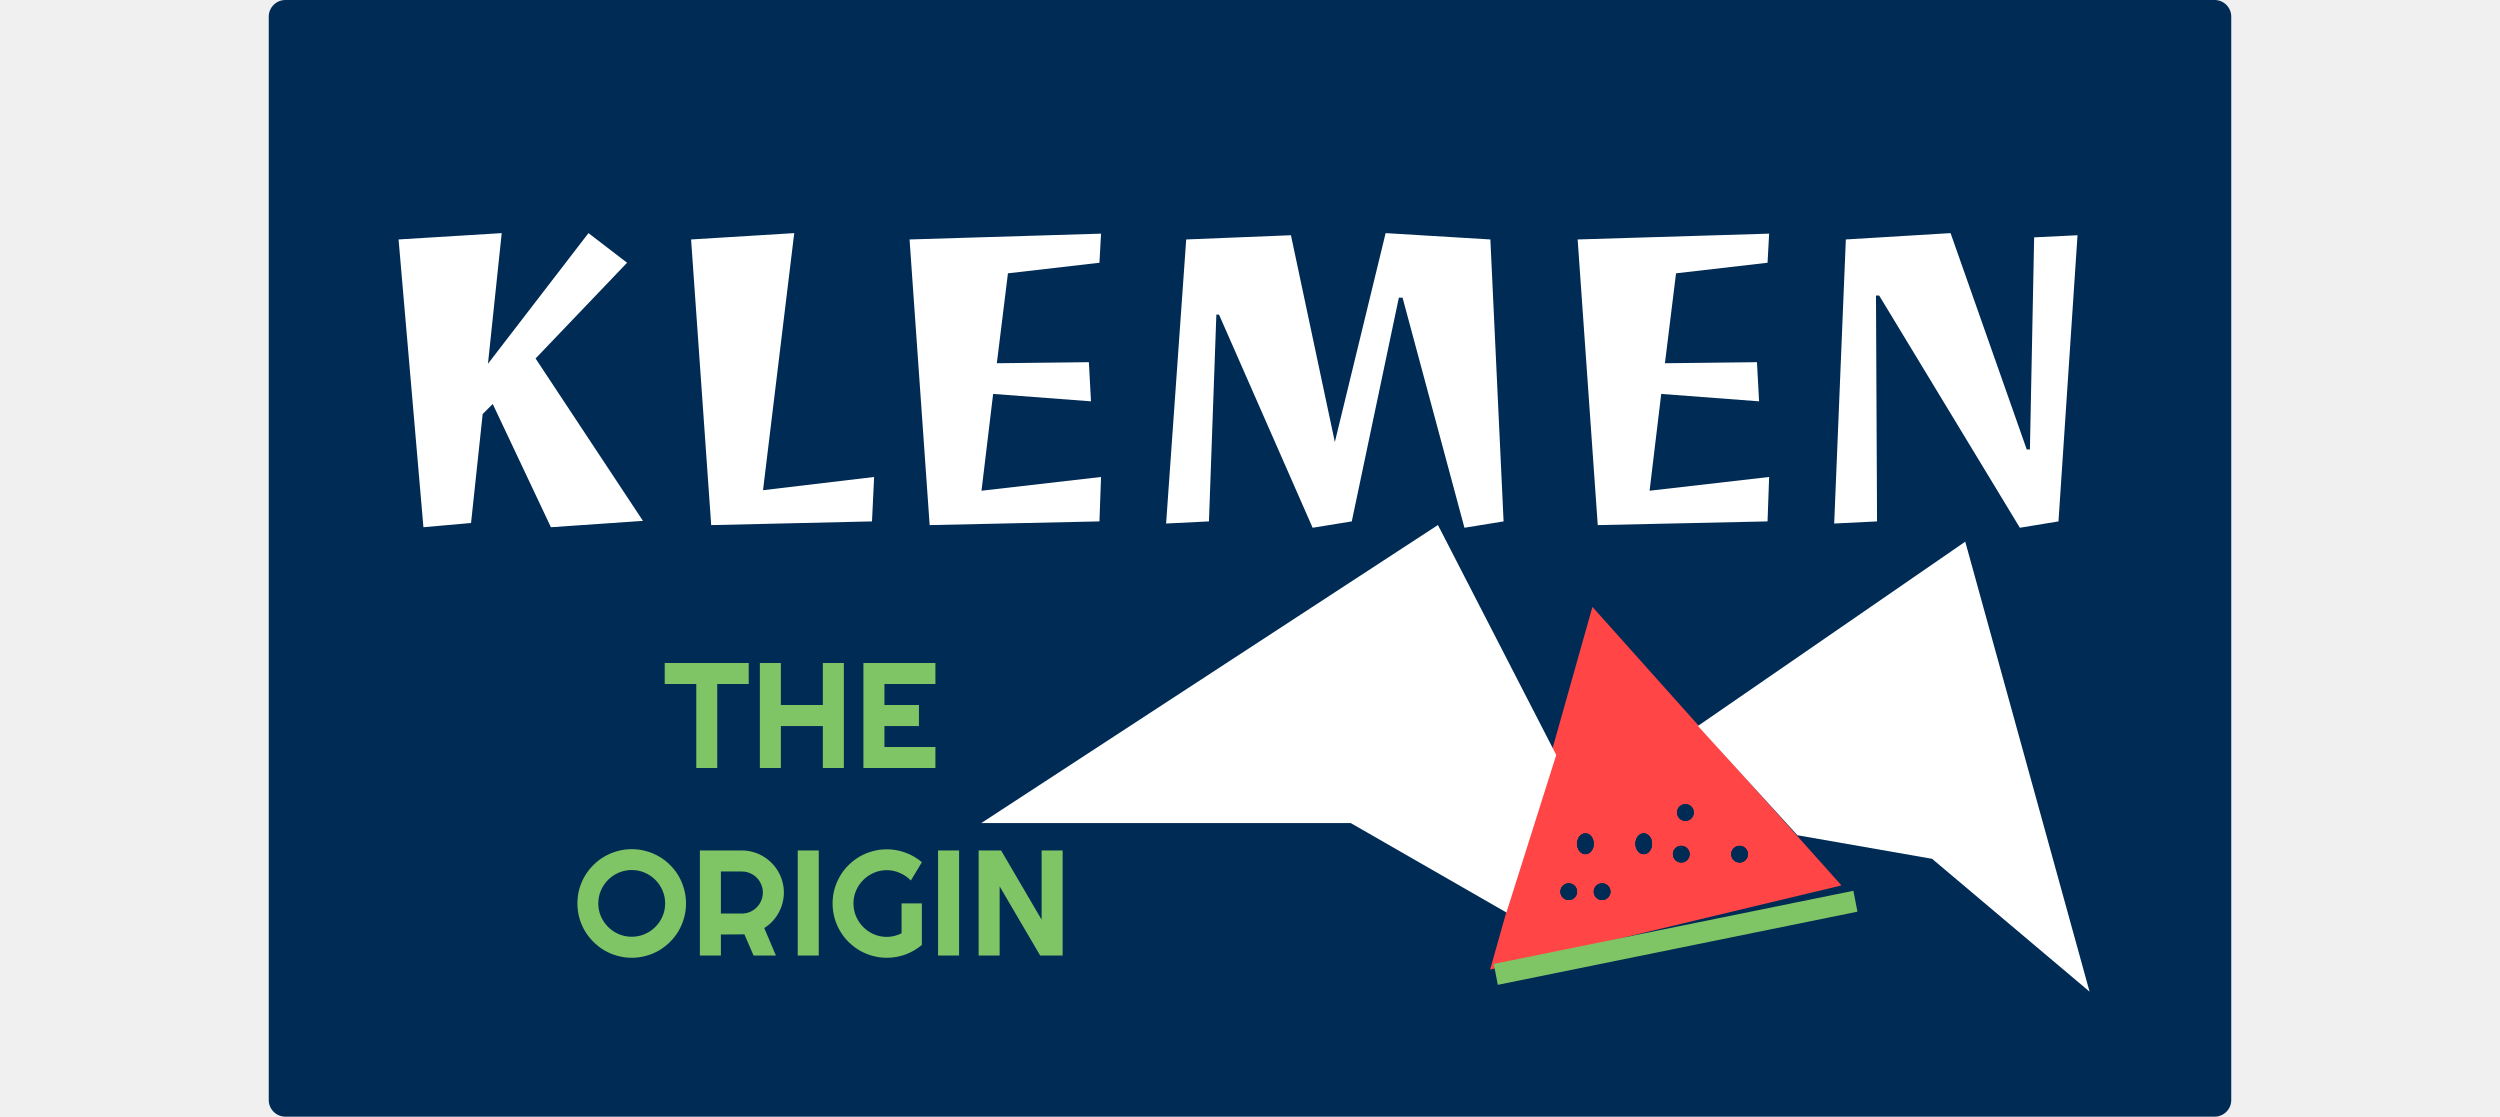
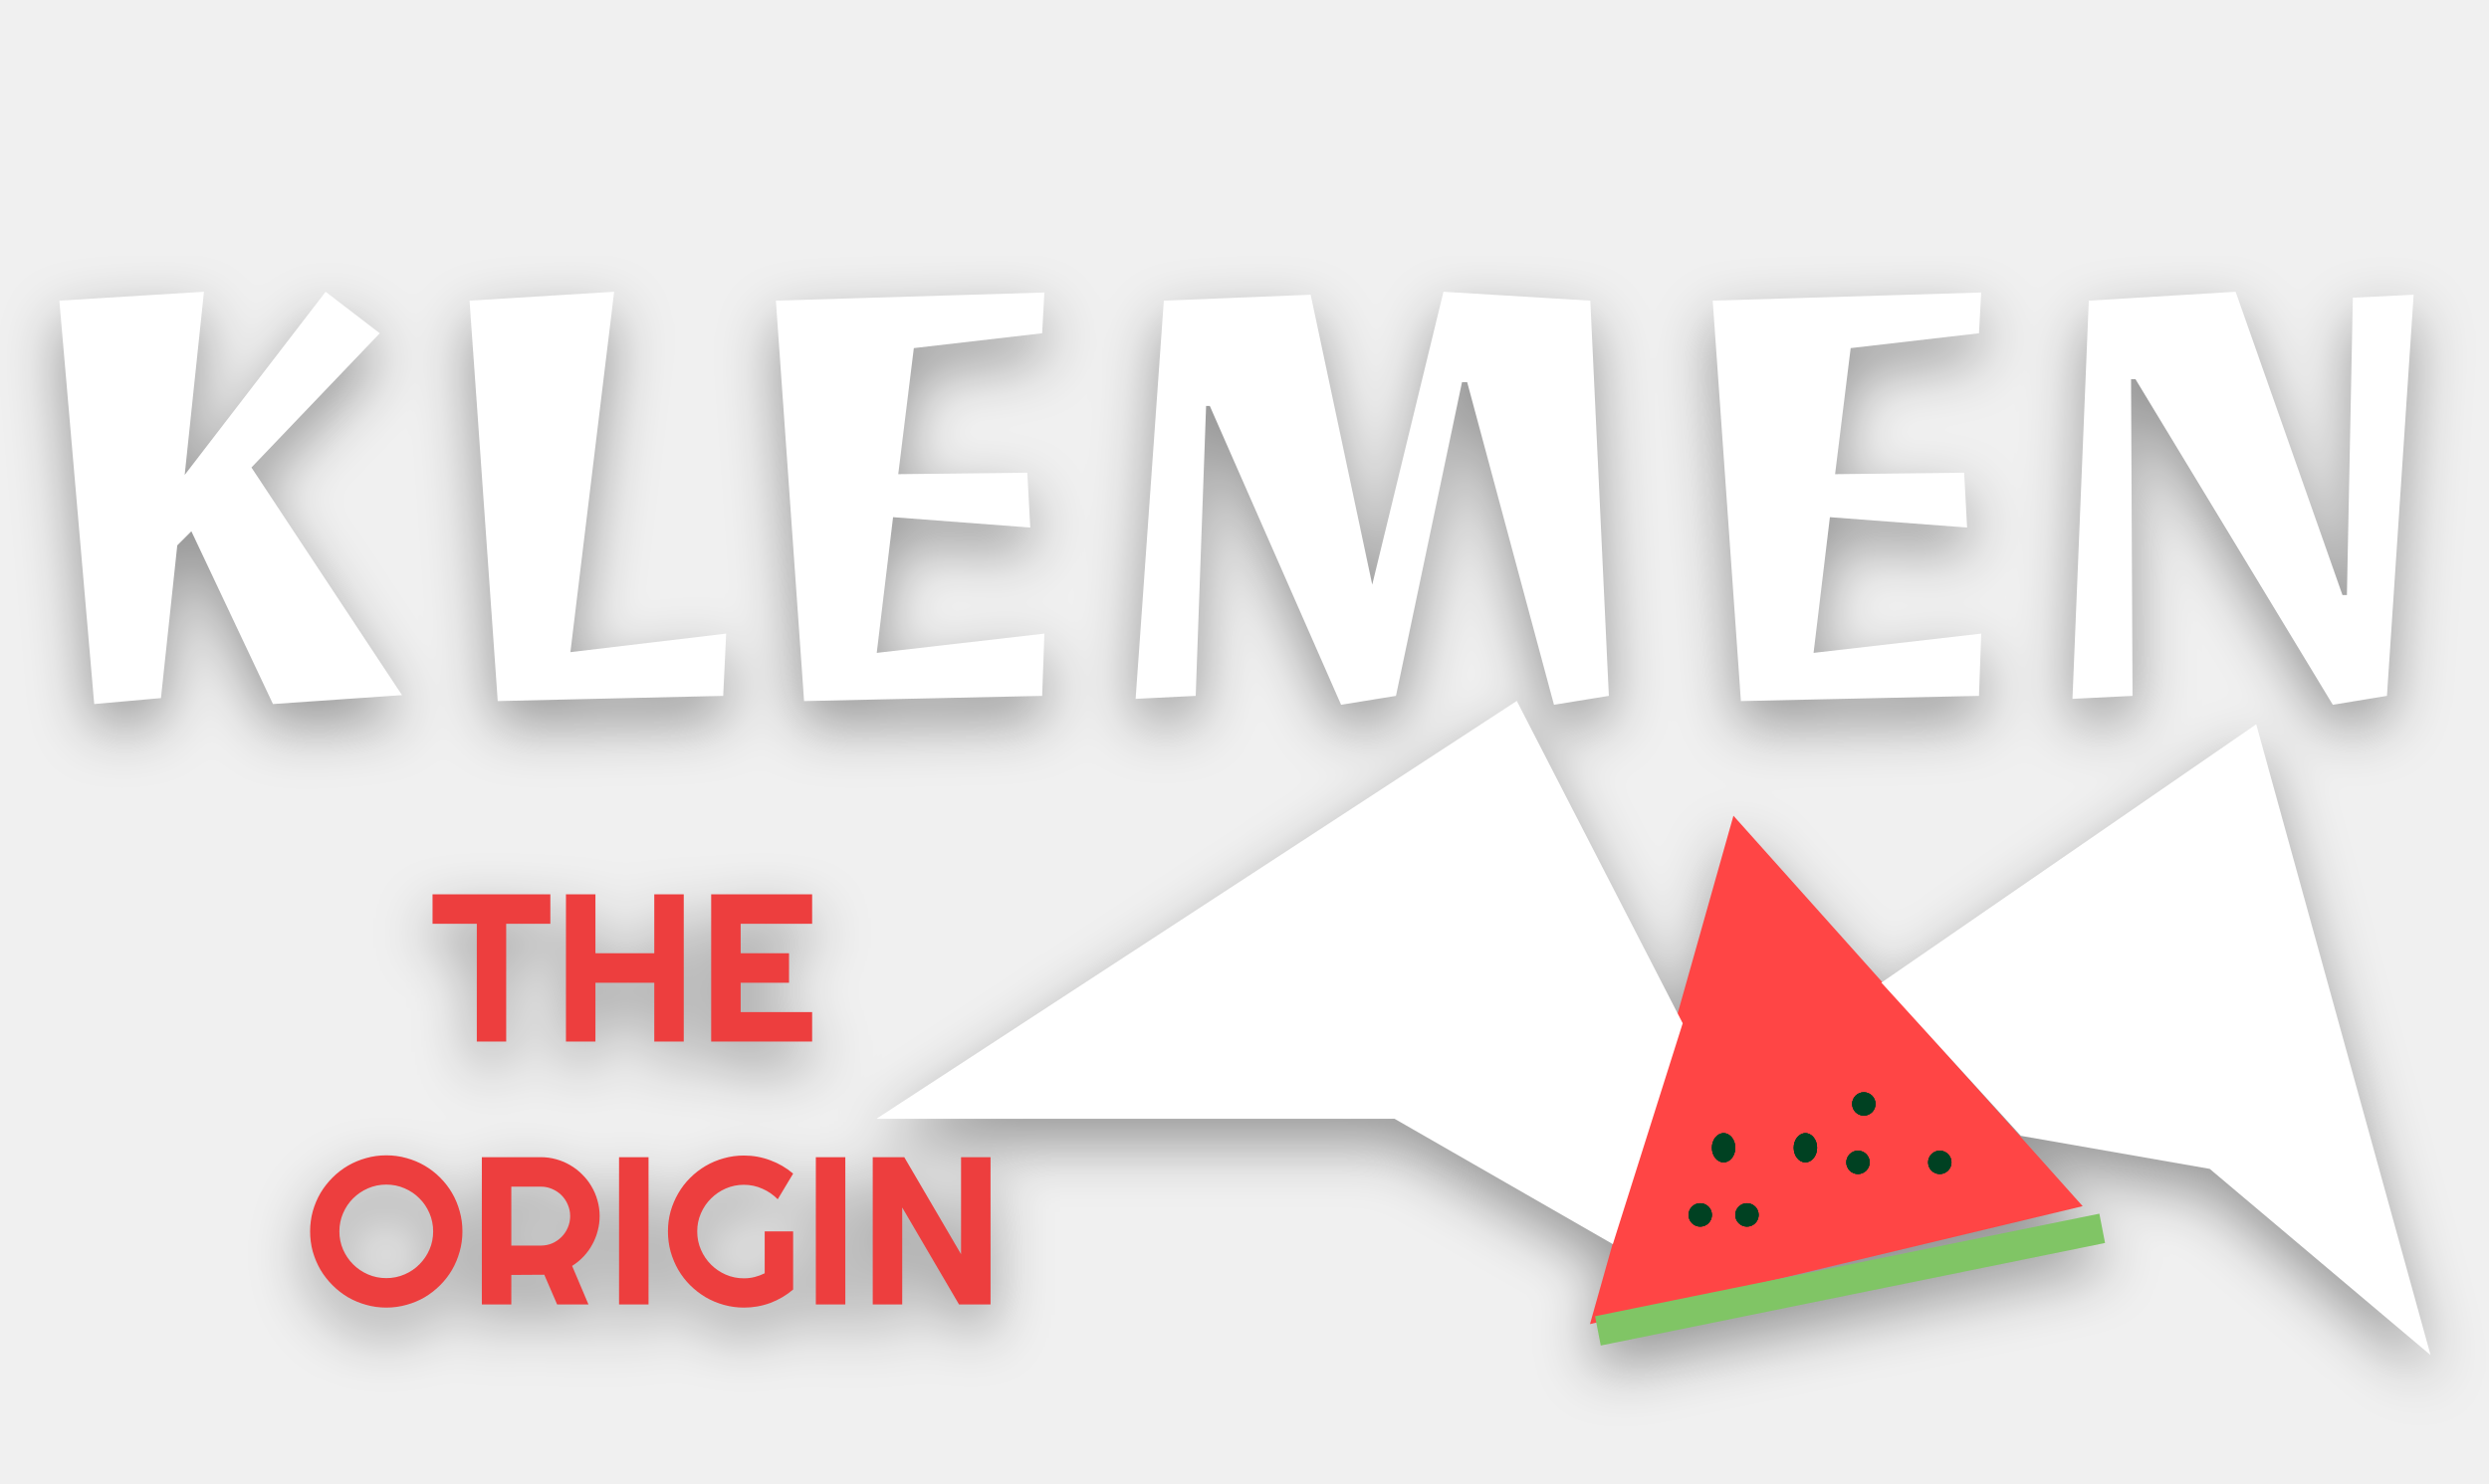
- <svg xmlns="http://www.w3.org/2000/svg" width="600" height="268" viewBox="0 0 471 268" fill="none">
-   <rect width="471" height="268" rx="4" fill="#002B55" />
-   <path d="M86 63.057L64.037 86.036L89.809 125.01L67.719 126.534L53.754 96.954L51.342 99.366L48.549 125.518L37.123 126.534L31.156 57.471L55.912 55.948L52.611 87.305L76.732 55.948L86 63.057ZM144.779 125.137L106.186 126.026L101.361 57.471L126.117 55.948L118.627 117.647L145.287 114.473L144.779 125.137ZM199.369 125.137L158.617 126.026L153.793 57.471L199.75 56.075L199.369 63.057L177.406 65.596L174.74 87.178L196.83 86.924L197.338 96.319L173.852 94.542L171.059 117.774L199.75 114.473L199.369 125.137ZM286.967 126.661L272.113 71.436H271.225L259.926 125.137L250.531 126.661L228.061 75.499H227.426L225.648 125.137L215.365 125.645L220.189 57.471L245.326 56.456L255.863 106.094L268.051 55.948L293.188 57.471L296.361 125.137L286.967 126.661ZM359.711 125.137L318.959 126.026L314.135 57.471L360.092 56.075L359.711 63.057L337.748 65.596L335.082 87.178L357.172 86.924L357.68 96.319L334.193 94.542L331.4 117.774L360.092 114.473L359.711 125.137ZM434.105 56.456L429.535 125.137L420.268 126.661L386.498 70.928H385.736L385.99 125.137L375.707 125.645L378.5 57.471L403.637 55.948L421.918 107.872H422.68L423.695 56.964L434.105 56.456Z" fill="white" />
-   <path d="M107.635 184.321H102.607V164.159H95.031V159.114H115.193V164.159H107.635V184.321ZM122.91 184.321H117.865V159.114H122.91V169.203H132.982V159.114H138.027V184.321H132.982V174.248H122.91V184.321ZM160 184.321H142.721V159.114H160V164.159H147.766V169.203H156.045V174.248H147.766V179.276H160V184.321ZM100.146 216.823C100.146 218.018 99.988 219.172 99.672 220.285C99.367 221.387 98.934 222.424 98.371 223.397C97.809 224.358 97.129 225.237 96.332 226.034C95.535 226.83 94.656 227.516 93.695 228.09C92.734 228.653 91.697 229.086 90.584 229.391C89.471 229.707 88.316 229.866 87.121 229.866C85.926 229.866 84.772 229.707 83.658 229.391C82.557 229.086 81.519 228.653 80.547 228.09C79.586 227.516 78.707 226.83 77.91 226.034C77.113 225.237 76.428 224.358 75.853 223.397C75.291 222.424 74.852 221.387 74.535 220.285C74.231 219.172 74.078 218.018 74.078 216.823C74.078 215.627 74.231 214.473 74.535 213.36C74.852 212.246 75.291 211.209 75.853 210.248C76.428 209.287 77.113 208.409 77.91 207.612C78.707 206.815 79.586 206.135 80.547 205.573C81.519 205.01 82.557 204.576 83.658 204.272C84.772 203.955 85.926 203.797 87.121 203.797C88.316 203.797 89.471 203.955 90.584 204.272C91.697 204.576 92.734 205.01 93.695 205.573C94.656 206.135 95.535 206.815 96.332 207.612C97.129 208.409 97.809 209.287 98.371 210.248C98.934 211.209 99.367 212.246 99.672 213.36C99.988 214.473 100.146 215.627 100.146 216.823ZM95.137 216.823C95.137 215.721 94.926 214.684 94.504 213.711C94.082 212.727 93.508 211.877 92.781 211.162C92.066 210.436 91.217 209.862 90.232 209.44C89.26 209.018 88.223 208.807 87.121 208.807C86.008 208.807 84.965 209.018 83.992 209.44C83.019 209.862 82.17 210.436 81.443 211.162C80.717 211.877 80.143 212.727 79.721 213.711C79.299 214.684 79.088 215.721 79.088 216.823C79.088 217.924 79.299 218.961 79.721 219.934C80.143 220.895 80.717 221.739 81.443 222.465C82.17 223.192 83.019 223.766 83.992 224.188C84.965 224.61 86.008 224.821 87.121 224.821C88.223 224.821 89.26 224.61 90.232 224.188C91.217 223.766 92.066 223.192 92.781 222.465C93.508 221.739 94.082 220.895 94.504 219.934C94.926 218.961 95.137 217.924 95.137 216.823ZM108.514 209.159V219.248H113.559C114.25 219.248 114.9 219.119 115.51 218.862C116.119 218.592 116.652 218.229 117.109 217.772C117.566 217.315 117.924 216.782 118.182 216.172C118.451 215.551 118.586 214.895 118.586 214.203C118.586 213.512 118.451 212.862 118.182 212.252C117.924 211.631 117.566 211.092 117.109 210.635C116.652 210.178 116.119 209.821 115.51 209.563C114.9 209.293 114.25 209.159 113.559 209.159H108.514ZM108.514 229.321H103.469V204.114H113.559C114.484 204.114 115.375 204.237 116.23 204.483C117.086 204.717 117.883 205.057 118.621 205.502C119.371 205.936 120.051 206.463 120.66 207.084C121.281 207.694 121.809 208.373 122.242 209.123C122.688 209.873 123.027 210.676 123.262 211.532C123.508 212.387 123.631 213.278 123.631 214.203C123.631 215.071 123.52 215.914 123.297 216.735C123.086 217.555 122.775 218.334 122.365 219.073C121.967 219.811 121.475 220.491 120.889 221.112C120.303 221.733 119.646 222.272 118.92 222.729L121.715 229.321H116.354L114.156 224.241L108.514 224.276V229.321ZM131.998 229.321H126.953V204.114H131.998V229.321ZM156.748 226.772C155.576 227.768 154.27 228.535 152.828 229.075C151.387 229.602 149.887 229.866 148.328 229.866C147.133 229.866 145.979 229.707 144.865 229.391C143.764 229.086 142.732 228.653 141.771 228.09C140.811 227.516 139.932 226.836 139.135 226.051C138.338 225.254 137.658 224.375 137.096 223.414C136.533 222.442 136.094 221.399 135.777 220.285C135.473 219.172 135.32 218.018 135.32 216.823C135.32 215.627 135.473 214.479 135.777 213.377C136.094 212.276 136.533 211.244 137.096 210.284C137.658 209.311 138.338 208.432 139.135 207.647C139.932 206.85 140.811 206.17 141.771 205.608C142.732 205.045 143.764 204.612 144.865 204.307C145.979 203.991 147.133 203.832 148.328 203.832C149.887 203.832 151.387 204.102 152.828 204.641C154.27 205.168 155.576 205.93 156.748 206.926L154.111 211.321C153.35 210.547 152.471 209.944 151.475 209.51C150.479 209.065 149.43 208.842 148.328 208.842C147.227 208.842 146.189 209.053 145.217 209.475C144.256 209.897 143.412 210.471 142.686 211.198C141.959 211.912 141.385 212.756 140.963 213.729C140.541 214.69 140.33 215.721 140.33 216.823C140.33 217.936 140.541 218.979 140.963 219.951C141.385 220.924 141.959 221.774 142.686 222.5C143.412 223.227 144.256 223.801 145.217 224.223C146.189 224.645 147.227 224.856 148.328 224.856C148.961 224.856 149.576 224.78 150.174 224.627C150.771 224.475 151.34 224.264 151.879 223.994V216.823H156.748V226.772ZM165.678 229.321H160.633V204.114H165.678V229.321ZM190.533 229.321H185.137L175.416 212.727V229.321H170.371V204.114H175.768L185.488 220.725V204.114H190.533V229.321Z" fill="#80C565" />
-   <g class="slikca">
-     <path d="M317.684 145.657L377.452 212.501L293.129 232.691L317.684 145.657Z" fill="#FF4545" />
-     <path class="wing2" d="M407.159 130L437 238L399.201 206.114L366.873 200.457L343 174.229L407.159 130Z" fill="white" />
-     <path class="wing1" d="M280.603 126L309 181.187L297.043 219L259.679 197.538H171L280.603 126Z" fill="white" />
-     <rect width="88.078" height="5.11" transform="matrix(0.979932 -0.199333 0.190836 0.981622 294 231.343)" fill="#80C565" />
-     <ellipse cx="316" cy="202.5" rx="2" ry="2.5" fill="#002B55" />
-     <ellipse cx="316" cy="202.5" rx="2" ry="2.5" fill="#002B55" />
-     <ellipse cx="316" cy="202.5" rx="2" ry="2.5" fill="#002B55" />
-     <circle cx="340" cy="195" r="2" fill="#002B55" />
-     <circle cx="340" cy="195" r="2" fill="#002B55" />
-     <circle cx="340" cy="195" r="2" fill="#002B55" />
-     <ellipse cx="330" cy="202.5" rx="2" ry="2.5" fill="#002B55" />
-     <ellipse cx="330" cy="202.5" rx="2" ry="2.5" fill="#002B55" />
-     <ellipse cx="330" cy="202.5" rx="2" ry="2.5" fill="#002B55" />
-     <circle cx="353" cy="205" r="2" fill="#002B55" />
-     <circle cx="353" cy="205" r="2" fill="#002B55" />
-     <circle cx="353" cy="205" r="2" fill="#002B55" />
-     <circle cx="320" cy="214" r="2" fill="#002B55" />
-     <circle cx="320" cy="214" r="2" fill="#002B55" />
-     <circle cx="320" cy="214" r="2" fill="#002B55" />
-     <circle cx="339" cy="205" r="2" fill="#002B55" />
-     <circle cx="339" cy="205" r="2" fill="#002B55" />
-     <circle cx="339" cy="205" r="2" fill="#002B55" />
-     <circle cx="312" cy="214" r="2" fill="#002B55" />
-     <circle cx="312" cy="214" r="2" fill="#002B55" />
-     <circle cx="312" cy="214" r="2" fill="#002B55" />
+ <svg xmlns="http://www.w3.org/2000/svg" width="426" height="254" viewBox="0 0 426 254" fill="none">
+   <g filter="url(#filter0_d)">
+     <path d="M65 57.057L43.037 80.036L68.809 119.01L46.719 120.534L32.754 90.954L30.342 93.366L27.549 119.518L16.123 120.534L10.156 51.471L34.912 49.948L31.611 81.305L55.732 49.948L65 57.057ZM123.779 119.137L85.186 120.026L80.361 51.471L105.117 49.948L97.627 111.647L124.287 108.473L123.779 119.137ZM178.369 119.137L137.617 120.026L132.793 51.471L178.75 50.075L178.369 57.057L156.406 59.596L153.74 81.178L175.83 80.924L176.338 90.319L152.852 88.542L150.059 111.774L178.75 108.473L178.369 119.137ZM265.967 120.661L251.113 65.436H250.225L238.926 119.137L229.531 120.661L207.061 69.499H206.426L204.648 119.137L194.365 119.645L199.189 51.471L224.326 50.456L234.863 100.094L247.051 49.948L272.188 51.471L275.361 119.137L265.967 120.661ZM338.711 119.137L297.959 120.026L293.135 51.471L339.092 50.075L338.711 57.057L316.748 59.596L314.082 81.178L336.172 80.924L336.68 90.319L313.193 88.542L310.4 111.774L339.092 108.473L338.711 119.137ZM413.105 50.456L408.535 119.137L399.268 120.661L365.498 64.928H364.736L364.99 119.137L354.707 119.645L357.5 51.471L382.637 49.948L400.918 101.872H401.68L402.695 50.964L413.105 50.456Z" fill="white" />
+     <path d="M86.635 178.321H81.607V158.159H74.031V153.114H94.193V158.159H86.635V178.321ZM101.91 178.321H96.865V153.114H101.91V163.203H111.982V153.114H117.027V178.321H111.982V168.248H101.91V178.321ZM139 178.321H121.721V153.114H139V158.159H126.766V163.203H135.045V168.248H126.766V173.276H139V178.321ZM79.147 210.823C79.147 212.018 78.988 213.172 78.672 214.285C78.367 215.387 77.934 216.424 77.371 217.397C76.809 218.358 76.129 219.237 75.332 220.034C74.535 220.83 73.656 221.516 72.695 222.09C71.734 222.653 70.697 223.086 69.584 223.391C68.471 223.707 67.316 223.866 66.121 223.866C64.926 223.866 63.772 223.707 62.658 223.391C61.557 223.086 60.52 222.653 59.547 222.09C58.586 221.516 57.707 220.83 56.91 220.034C56.113 219.237 55.428 218.358 54.853 217.397C54.291 216.424 53.852 215.387 53.535 214.285C53.23 213.172 53.078 212.018 53.078 210.823C53.078 209.627 53.23 208.473 53.535 207.36C53.852 206.246 54.291 205.209 54.853 204.248C55.428 203.287 56.113 202.409 56.91 201.612C57.707 200.815 58.586 200.135 59.547 199.573C60.52 199.01 61.557 198.576 62.658 198.272C63.772 197.955 64.926 197.797 66.121 197.797C67.316 197.797 68.471 197.955 69.584 198.272C70.697 198.576 71.734 199.01 72.695 199.573C73.656 200.135 74.535 200.815 75.332 201.612C76.129 202.409 76.809 203.287 77.371 204.248C77.934 205.209 78.367 206.246 78.672 207.36C78.988 208.473 79.147 209.627 79.147 210.823ZM74.137 210.823C74.137 209.721 73.926 208.684 73.504 207.711C73.082 206.727 72.508 205.877 71.781 205.162C71.066 204.436 70.217 203.862 69.232 203.44C68.26 203.018 67.223 202.807 66.121 202.807C65.008 202.807 63.965 203.018 62.992 203.44C62.02 203.862 61.17 204.436 60.443 205.162C59.717 205.877 59.143 206.727 58.721 207.711C58.299 208.684 58.088 209.721 58.088 210.823C58.088 211.924 58.299 212.961 58.721 213.934C59.143 214.895 59.717 215.739 60.443 216.465C61.17 217.192 62.02 217.766 62.992 218.188C63.965 218.61 65.008 218.821 66.121 218.821C67.223 218.821 68.26 218.61 69.232 218.188C70.217 217.766 71.066 217.192 71.781 216.465C72.508 215.739 73.082 214.895 73.504 213.934C73.926 212.961 74.137 211.924 74.137 210.823ZM87.514 203.159V213.248H92.559C93.25 213.248 93.9 213.119 94.51 212.862C95.119 212.592 95.652 212.229 96.109 211.772C96.566 211.315 96.924 210.782 97.182 210.172C97.451 209.551 97.586 208.895 97.586 208.203C97.586 207.512 97.451 206.862 97.182 206.252C96.924 205.631 96.566 205.092 96.109 204.635C95.652 204.178 95.119 203.821 94.51 203.563C93.9 203.293 93.25 203.159 92.559 203.159H87.514ZM87.514 223.321H82.469V198.114H92.559C93.484 198.114 94.375 198.237 95.231 198.483C96.086 198.717 96.883 199.057 97.621 199.502C98.371 199.936 99.051 200.463 99.66 201.084C100.281 201.694 100.809 202.373 101.242 203.123C101.688 203.873 102.027 204.676 102.262 205.532C102.508 206.387 102.631 207.278 102.631 208.203C102.631 209.071 102.52 209.914 102.297 210.735C102.086 211.555 101.775 212.334 101.365 213.073C100.967 213.811 100.475 214.491 99.889 215.112C99.303 215.733 98.647 216.272 97.92 216.729L100.715 223.321H95.353L93.156 218.241L87.514 218.276V223.321ZM110.998 223.321H105.953V198.114H110.998V223.321ZM135.748 220.772C134.576 221.768 133.27 222.535 131.828 223.075C130.387 223.602 128.887 223.866 127.328 223.866C126.133 223.866 124.979 223.707 123.865 223.391C122.764 223.086 121.732 222.653 120.771 222.09C119.811 221.516 118.932 220.836 118.135 220.051C117.338 219.254 116.658 218.375 116.096 217.414C115.533 216.442 115.094 215.399 114.777 214.285C114.473 213.172 114.32 212.018 114.32 210.823C114.32 209.627 114.473 208.479 114.777 207.377C115.094 206.276 115.533 205.244 116.096 204.284C116.658 203.311 117.338 202.432 118.135 201.647C118.932 200.85 119.811 200.17 120.771 199.608C121.732 199.045 122.764 198.612 123.865 198.307C124.979 197.991 126.133 197.832 127.328 197.832C128.887 197.832 130.387 198.102 131.828 198.641C133.27 199.168 134.576 199.93 135.748 200.926L133.111 205.321C132.35 204.547 131.471 203.944 130.475 203.51C129.479 203.065 128.43 202.842 127.328 202.842C126.227 202.842 125.189 203.053 124.217 203.475C123.256 203.897 122.412 204.471 121.686 205.198C120.959 205.912 120.385 206.756 119.963 207.729C119.541 208.69 119.33 209.721 119.33 210.823C119.33 211.936 119.541 212.979 119.963 213.951C120.385 214.924 120.959 215.774 121.686 216.5C122.412 217.227 123.256 217.801 124.217 218.223C125.189 218.645 126.227 218.856 127.328 218.856C127.961 218.856 128.576 218.78 129.174 218.627C129.771 218.475 130.34 218.264 130.879 217.994V210.823H135.748V220.772ZM144.678 223.321H139.633V198.114H144.678V223.321ZM169.533 223.321H164.137L154.416 206.727V223.321H149.371V198.114H154.768L164.488 214.725V198.114H169.533V223.321Z" fill="#ED3E3E" />
+     <g class="watermelon">
+       <path d="M296.684 139.657L356.452 206.501L272.129 226.691L296.684 139.657Z" fill="#FF4545" />
+       <path class="wing1" d="M386.159 124L416 232L378.201 200.114L345.873 194.457L322 168.229L386.159 124Z" fill="white" />
+       <path class="wing2" d="M259.603 120L288 175.187L276.043 213L238.679 191.538H150L259.603 120Z" fill="white" />
+       <rect width="88.078" height="5.11" transform="matrix(0.979932 -0.199333 0.190836 0.981622 273 225.343)" fill="#80C565" />
+       <ellipse cx="295" cy="196.5" rx="2" ry="2.5" fill="#004122" />
+       <ellipse cx="295" cy="196.5" rx="2" ry="2.5" fill="#004122" />
+       <ellipse cx="295" cy="196.5" rx="2" ry="2.5" fill="#004122" />
+       <circle cx="319" cy="189" r="2" fill="#004122" />
+       <circle cx="319" cy="189" r="2" fill="#004122" />
+       <circle cx="319" cy="189" r="2" fill="#004122" />
+       <ellipse cx="309" cy="196.5" rx="2" ry="2.5" fill="#004122" />
+       <ellipse cx="309" cy="196.5" rx="2" ry="2.5" fill="#004122" />
+       <ellipse cx="309" cy="196.5" rx="2" ry="2.5" fill="#004122" />
+       <circle cx="332" cy="199" r="2" fill="#004122" />
+       <circle cx="332" cy="199" r="2" fill="#004122" />
+       <circle cx="332" cy="199" r="2" fill="#004122" />
+       <circle cx="299" cy="208" r="2" fill="#004122" />
+       <circle cx="299" cy="208" r="2" fill="#004122" />
+       <circle cx="299" cy="208" r="2" fill="#004122" />
+       <circle cx="318" cy="199" r="2" fill="#004122" />
+       <circle cx="318" cy="199" r="2" fill="#004122" />
+       <circle cx="318" cy="199" r="2" fill="#004122" />
+       <circle cx="291" cy="208" r="2" fill="#004122" />
+       <circle cx="291" cy="208" r="2" fill="#004122" />
+       <circle cx="291" cy="208" r="2" fill="#004122" />
+     </g>
  </g>
+   <defs>
+     <filter id="filter0_d" x="0.156" y="43.948" width="425.844" height="202.052" filterUnits="userSpaceOnUse" color-interpolation-filters="sRGB">
+       <feFlood flood-opacity="0" result="BackgroundImageFix" />
+       <feColorMatrix in="SourceAlpha" type="matrix" values="0 0 0 0 0 0 0 0 0 0 0 0 0 0 0 0 0 0 127 0" />
+       <feOffset dy="4" />
+       <feGaussianBlur stdDeviation="5" />
+       <feColorMatrix type="matrix" values="0 0 0 0 0 0 0 0 0 0 0 0 0 0 0 0 0 0 0.37 0" />
+       <feBlend mode="normal" in2="BackgroundImageFix" result="effect1_dropShadow" />
+       <feBlend mode="normal" in="SourceGraphic" in2="effect1_dropShadow" result="shape" />
+     </filter>
+   </defs>
</svg>
